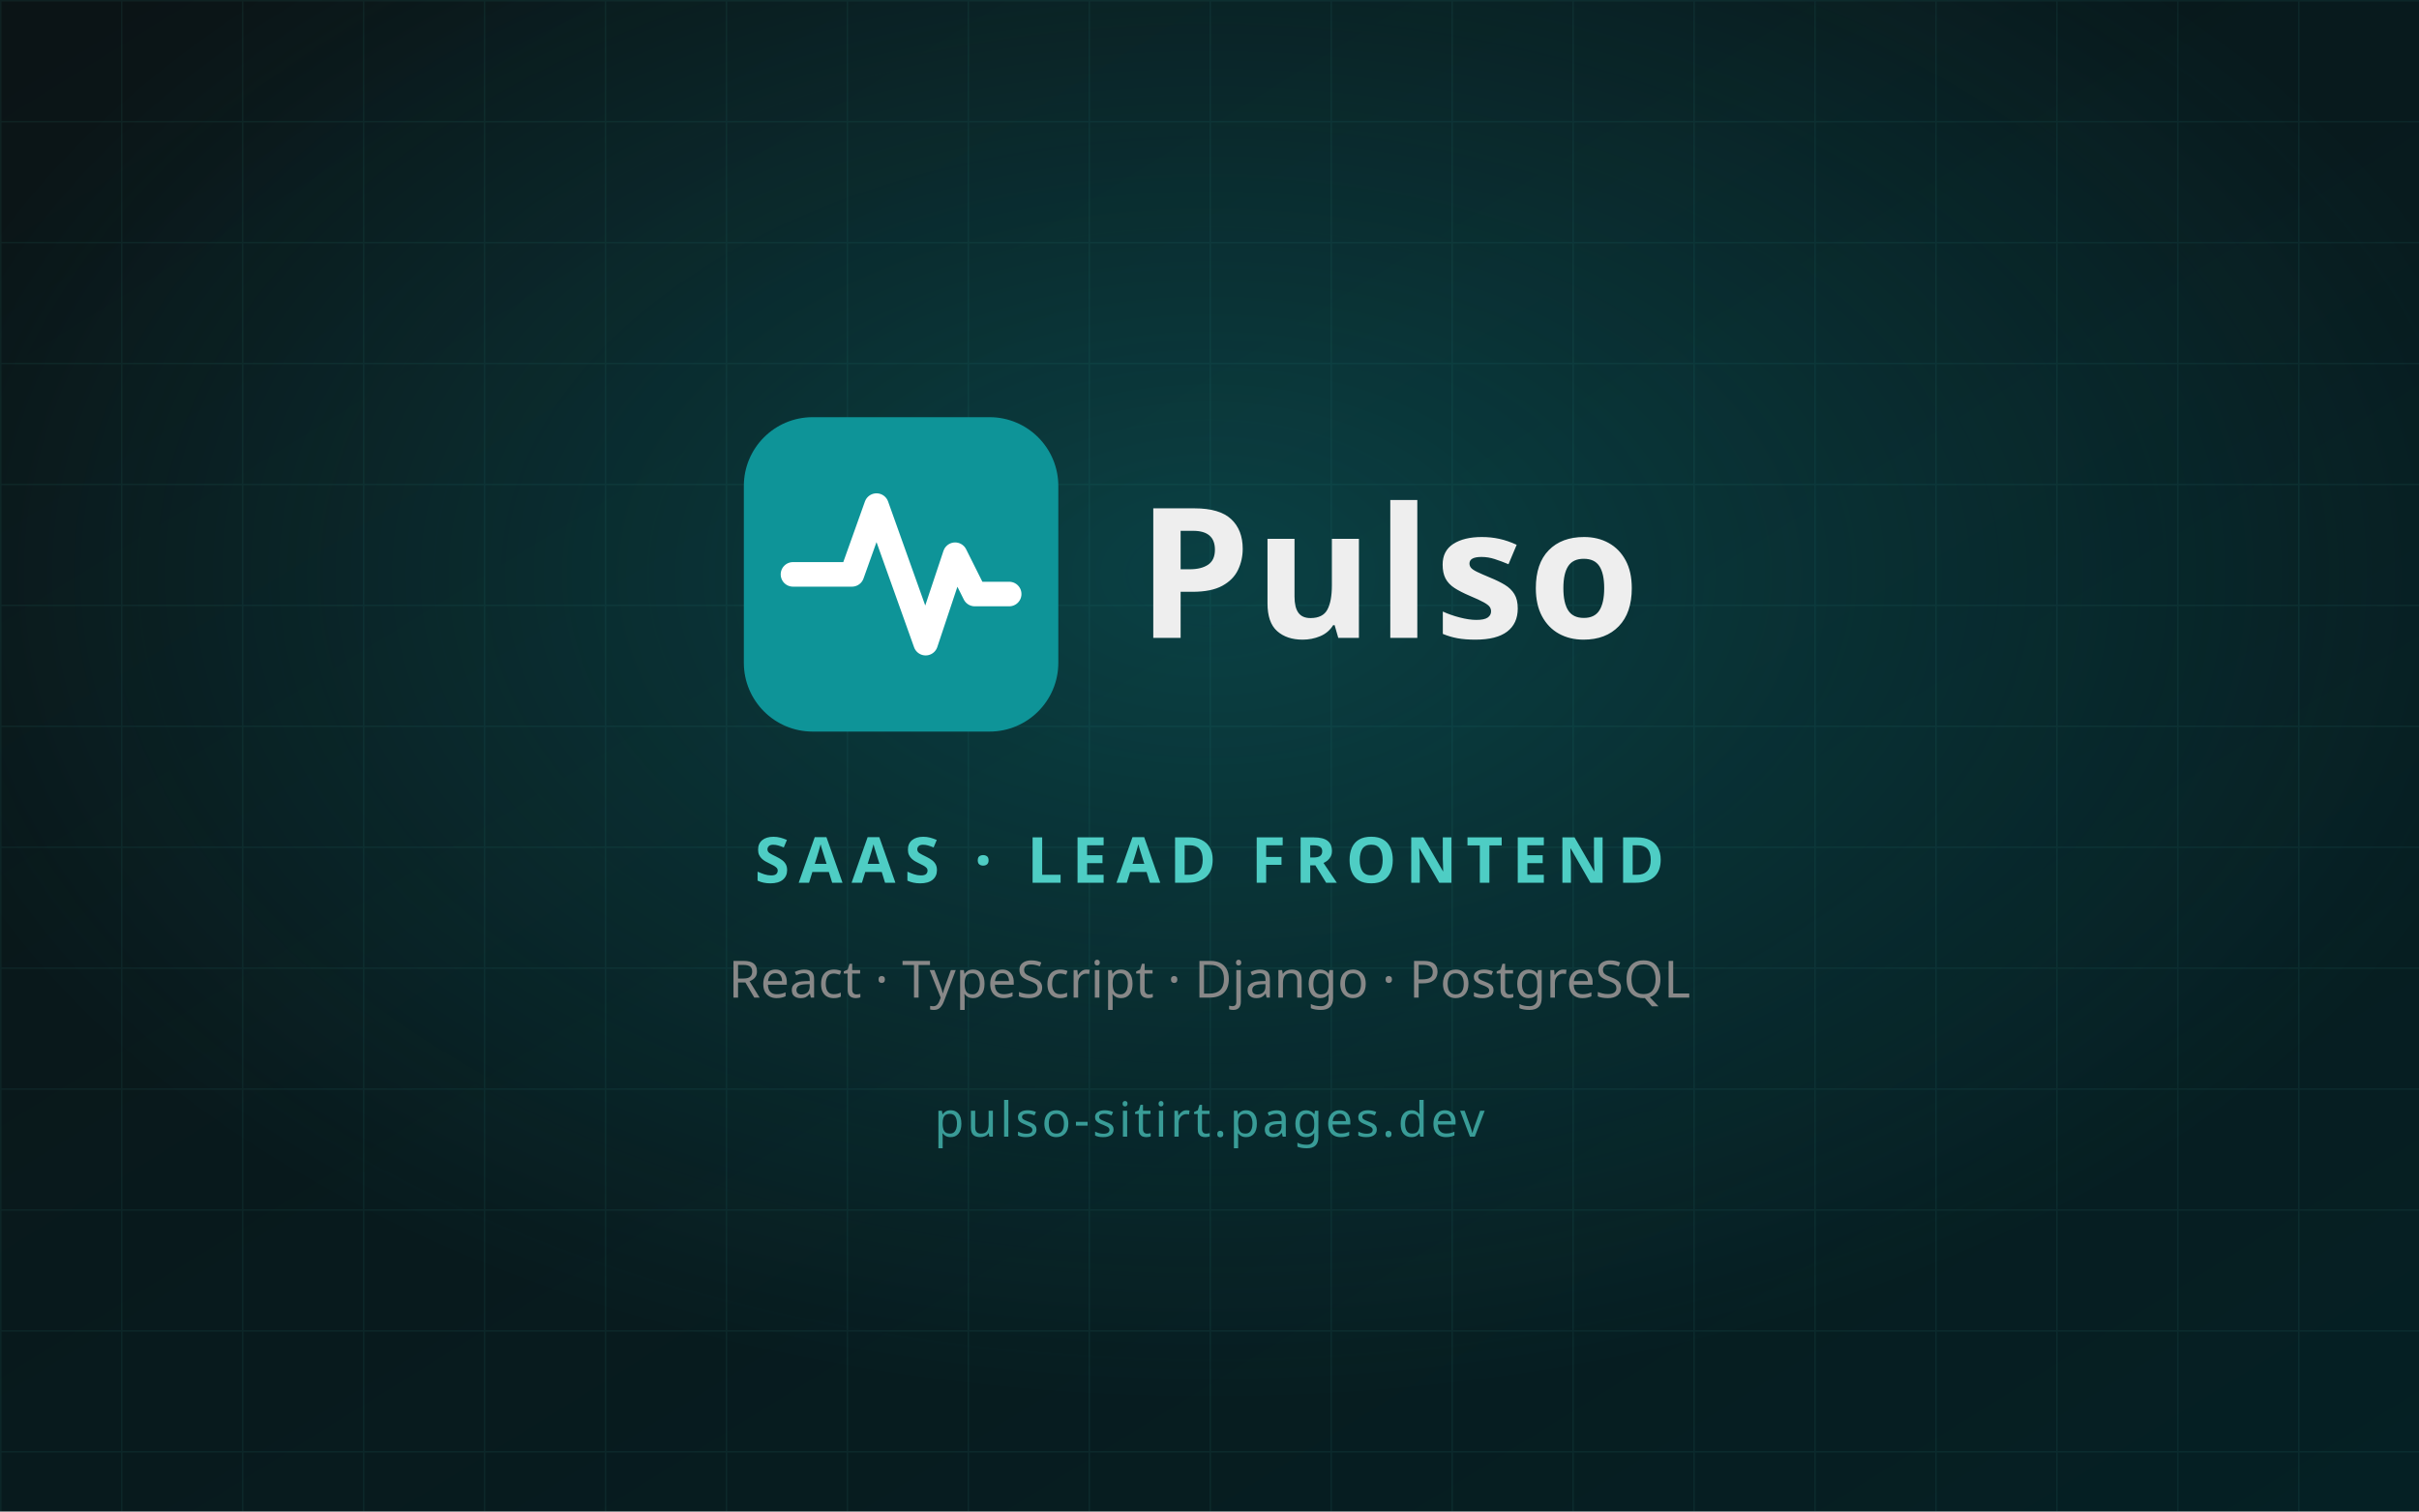
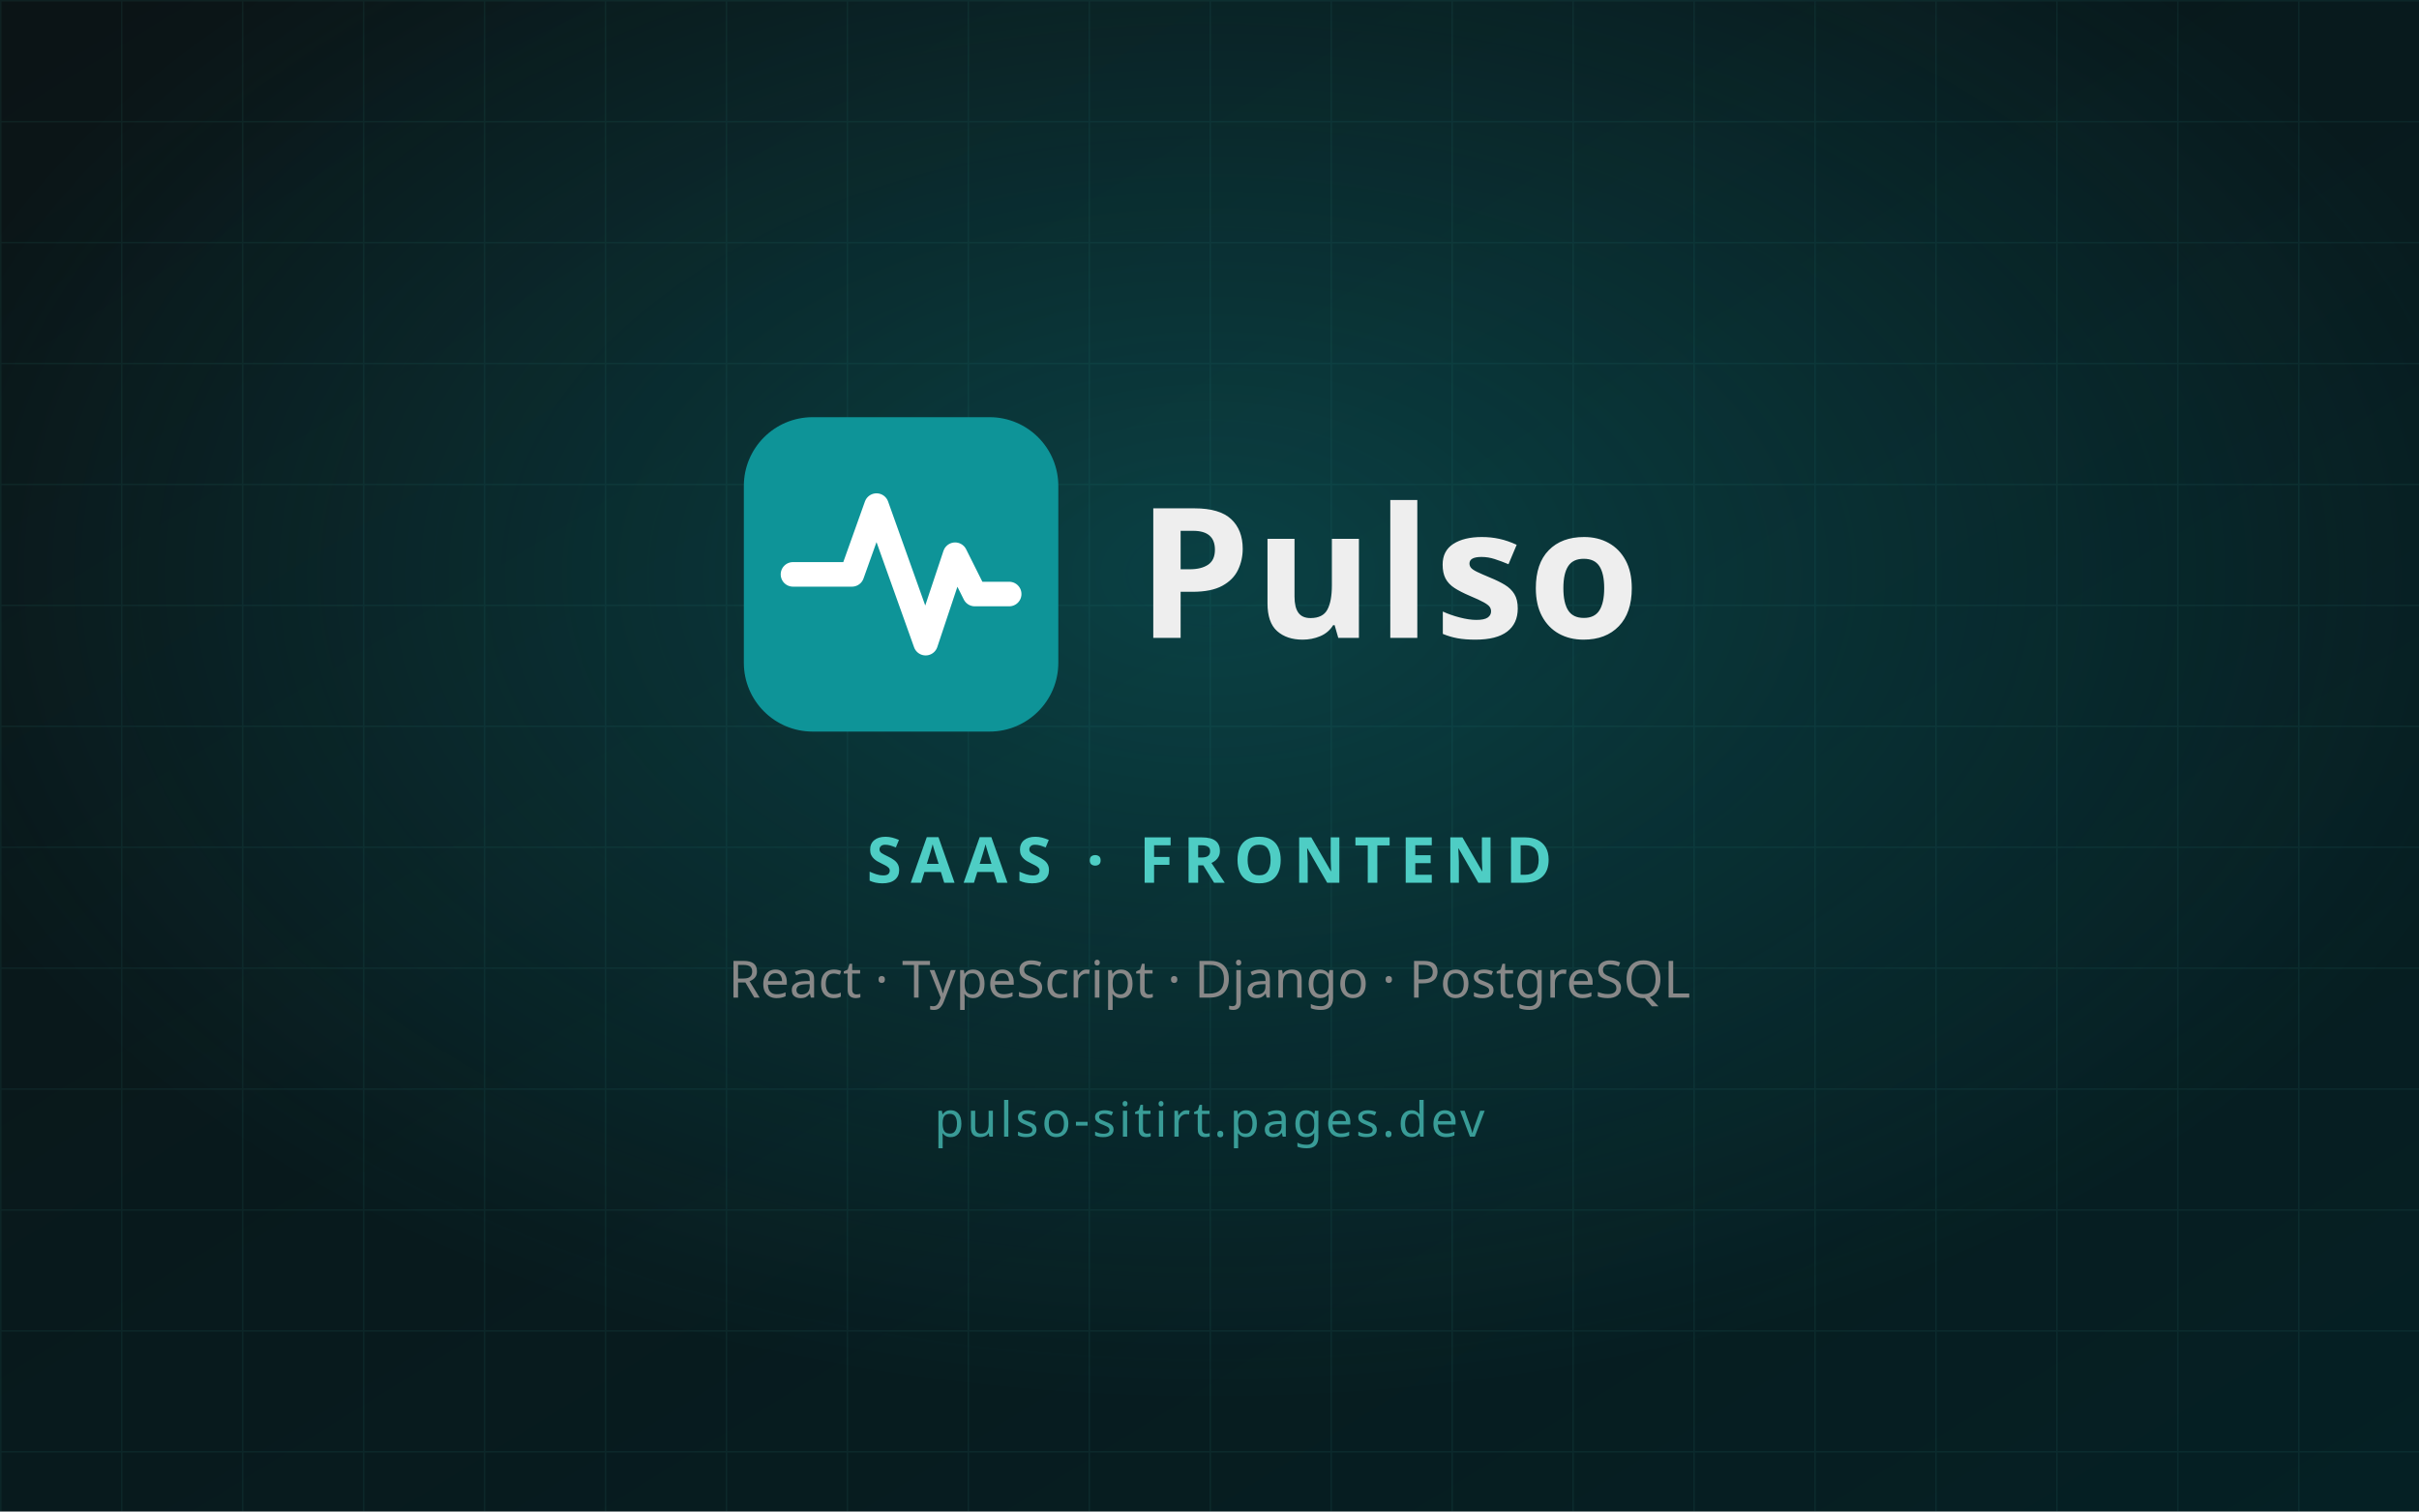
<svg xmlns="http://www.w3.org/2000/svg" viewBox="0 0 800 500" width="800" height="500" role="img" aria-label="Pulso">
  <defs>
    <linearGradient id="puBg" x1="0" y1="0" x2="1" y2="1">
      <stop offset="0%" stop-color="#0b1416" />
      <stop offset="100%" stop-color="#052024" />
    </linearGradient>
    <radialGradient id="puGlow" cx="0.5" cy="0.38" r="0.55">
      <stop offset="0%" stop-color="#0E9498" stop-opacity="0.32" />
      <stop offset="100%" stop-color="#0E9498" stop-opacity="0" />
    </radialGradient>
    <pattern id="puGrid" width="40" height="40" patternUnits="userSpaceOnUse">
      <path d="M40 0H0V40" fill="none" stroke="#4ecdc4" stroke-opacity="0.07" stroke-width="1" />
    </pattern>
  </defs>
  <rect width="800" height="500" fill="url(#puBg)" />
  <rect width="800" height="500" fill="url(#puGrid)" />
  <rect width="800" height="500" fill="url(#puGlow)" />
  <g transform="translate(246.0 138.0) scale(1.625)">
    <rect width="64" height="64" rx="14" fill="#0E9498" />
    <path d="M10 32h12l5-14 10 28 6-18 4 8h7" fill="none" stroke="#fff" stroke-width="5" stroke-linecap="round" stroke-linejoin="round" />
  </g>
  <text x="376" y="211" text-anchor="start" font-family="Segoe UI, system-ui, sans-serif" font-size="60" font-weight="700" fill="#eeeeee" letter-spacing="1">Pulso</text>
-   <text x="400" y="292" text-anchor="middle" font-family="Segoe UI, system-ui, sans-serif" font-size="21" font-weight="600" fill="#4ecdc4" letter-spacing="3">SAAS · LEAD FRONTEND</text>
+   <text x="400" y="292" text-anchor="middle" font-family="Segoe UI, system-ui, sans-serif" font-size="21" font-weight="600" fill="#4ecdc4" letter-spacing="3">SAAS · FRONTEND</text>
  <text x="400" y="330" text-anchor="middle" font-family="Segoe UI, system-ui, sans-serif" font-size="17" fill="#888888">React · TypeScript · Django · PostgreSQL</text>
  <text x="400" y="376" text-anchor="middle" font-family="Segoe UI, system-ui, sans-serif" font-size="16" fill="#4ecdc4" opacity="0.7" letter-spacing="1">pulso-sitirt.pages.dev</text>
</svg>
